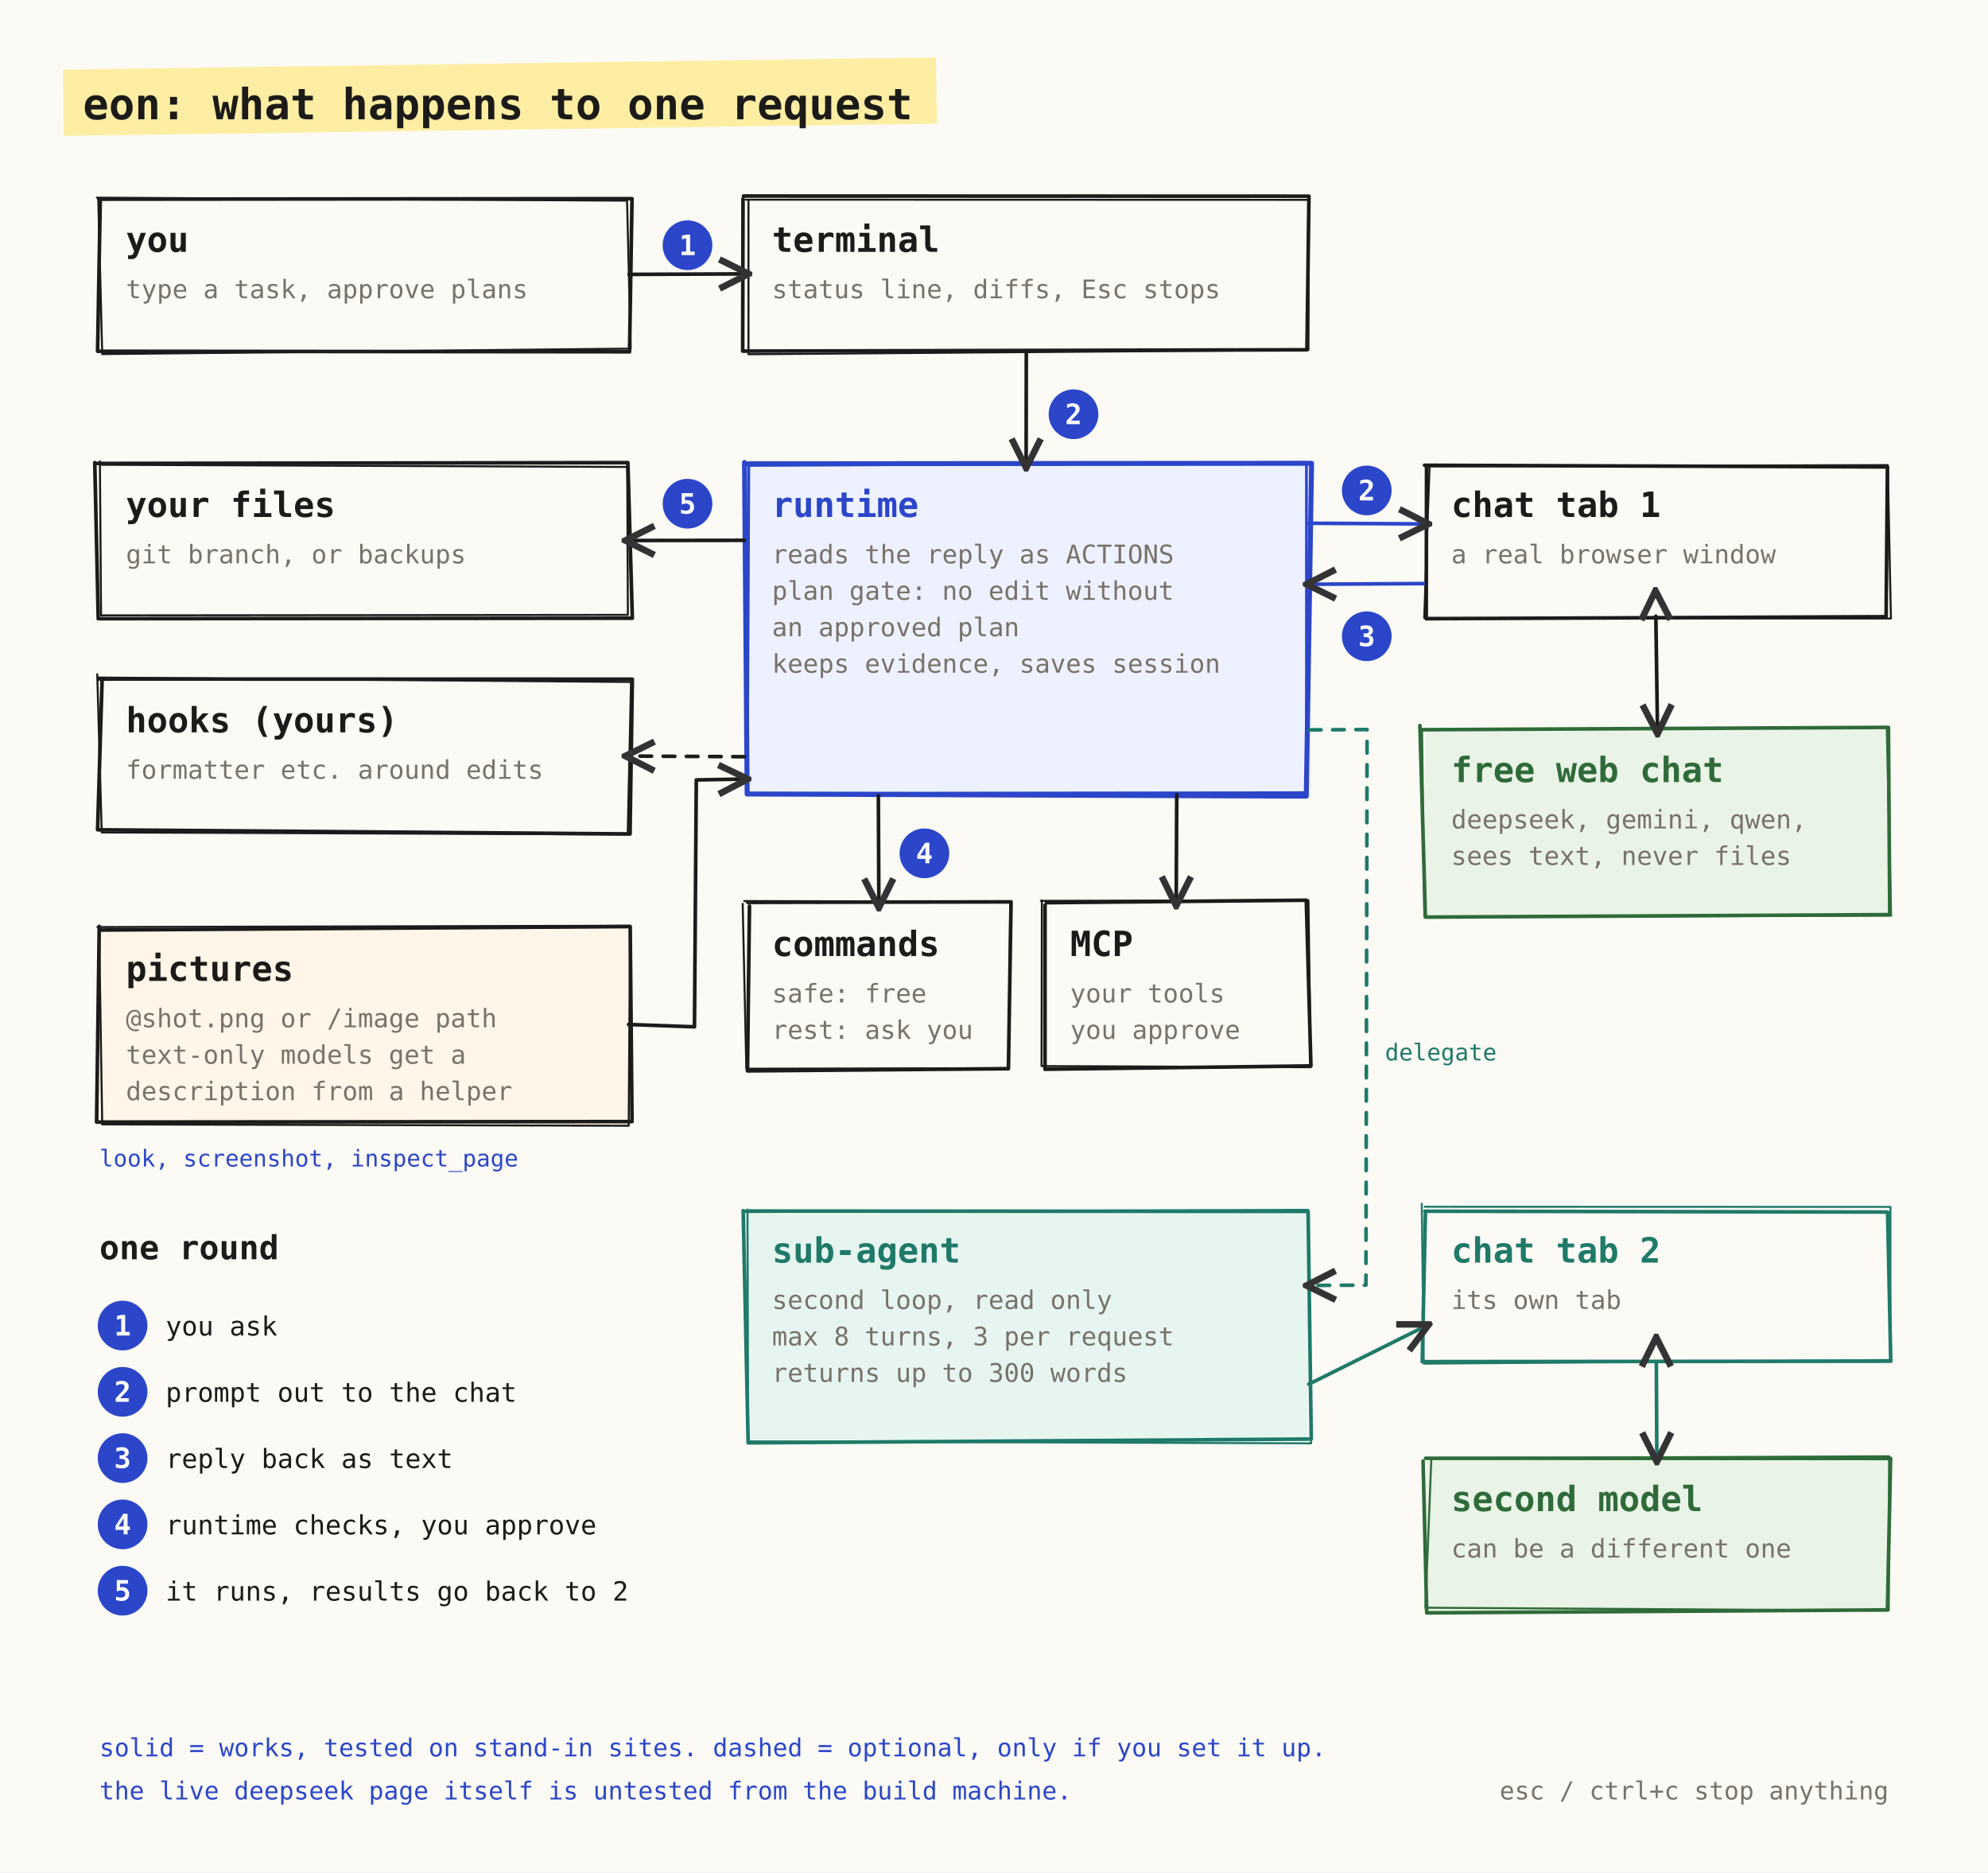
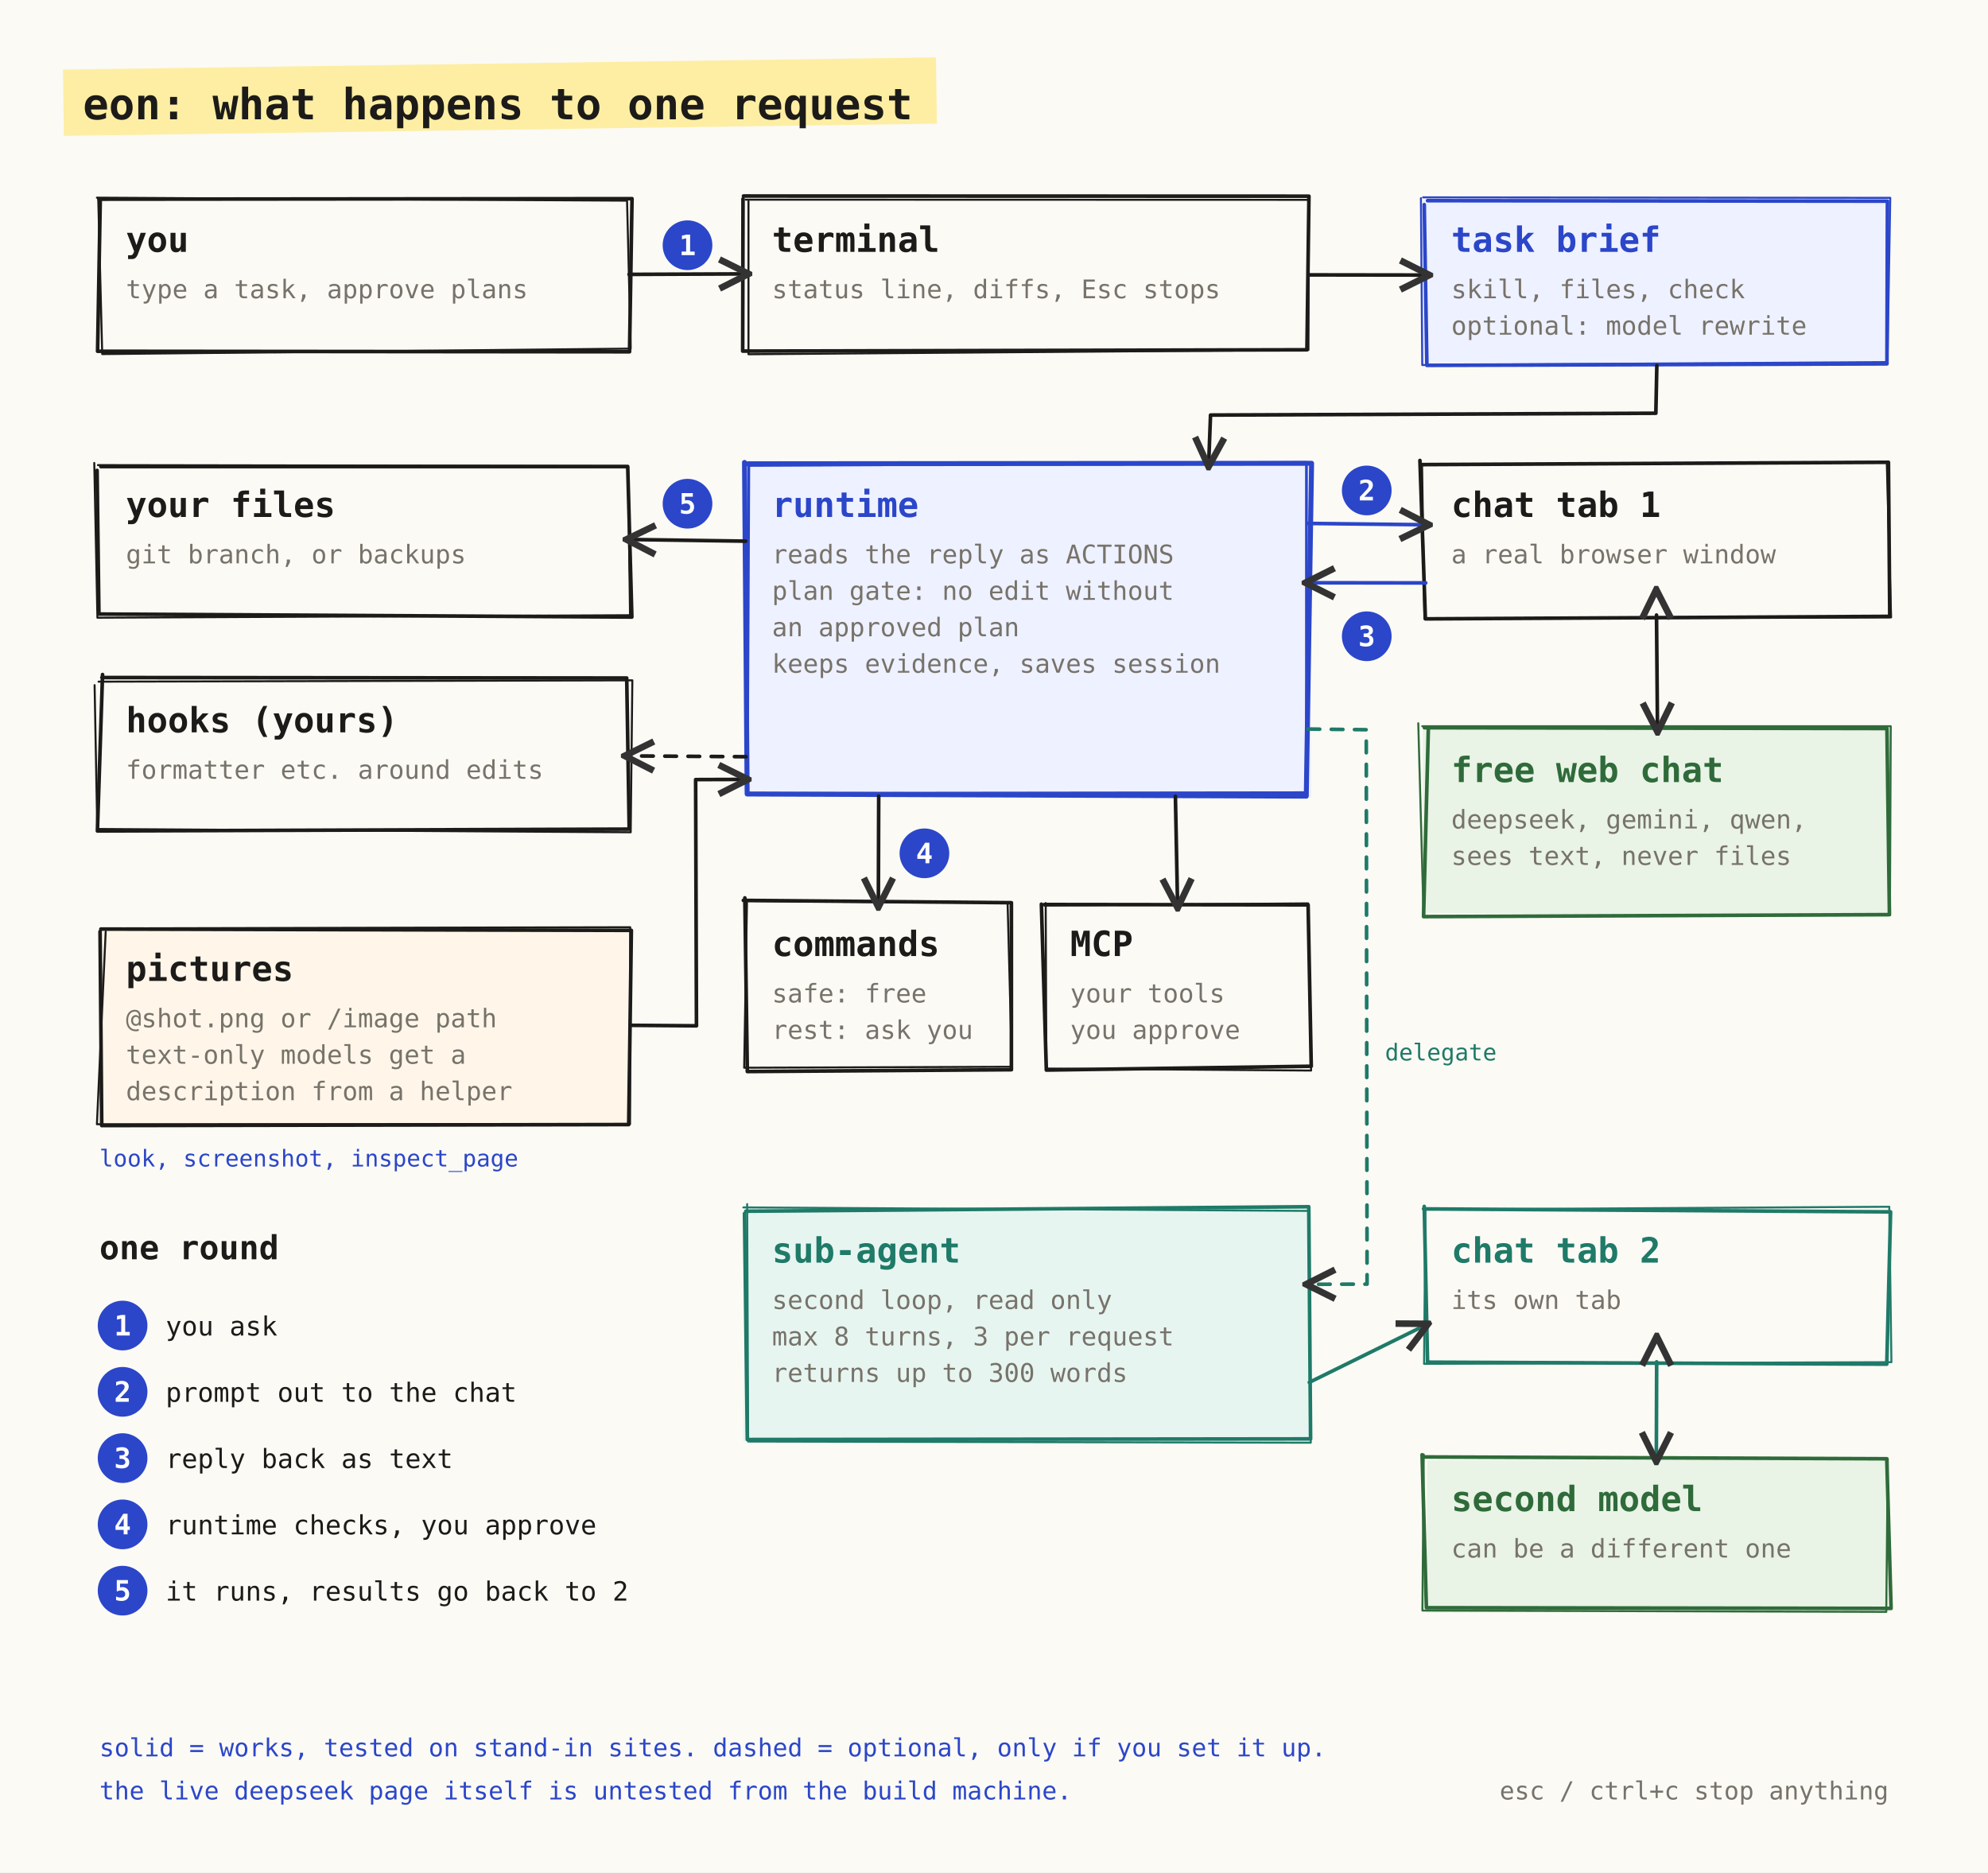
<svg xmlns="http://www.w3.org/2000/svg" width="1200" height="1130" viewBox="0 0 1200 1130" font-family="JetBrains Mono, DejaVu Sans Mono, monospace">
  <defs>
    <marker id="h" markerWidth="10" markerHeight="10" refX="8" refY="5" orient="auto">
      <path d="M1,1 L9,5 L1,9" fill="none" stroke="#333" stroke-width="1.8" />
    </marker>
    <marker id="hs" markerWidth="10" markerHeight="10" refX="2" refY="5" orient="auto-start-reverse">
      <path d="M1,1 L9,5 L1,9" fill="none" stroke="#333" stroke-width="1.8" />
    </marker>
  </defs>
  <rect width="1200" height="1130" fill="#fbfaf5" />
  <rect x="38" y="42" width="527" height="40" fill="#ffe66d" opacity=".6" transform="rotate(-.8 38 42)" />
  <text x="50" y="72" font-size="26" fill="#1c1b19" font-weight="800" text-anchor="start">eon: what happens to one request</text>
  <path d="M59.8 120.2 L381.5 119.9 L380.0 212.3 L58.9 212.0 L60.5 121.7" fill="none" stroke="#1c1b19" stroke-width="2.2" stroke-linejoin="round" stroke-linecap="round" />
  <path d="M58.5 119.3 L378.5 121.1 L380.7 210.4 L61.7 213.7 L59.3 119.9" fill="none" stroke="#1c1b19" stroke-width="1.21" stroke-linejoin="round" stroke-linecap="round" />
  <text x="76" y="152" font-size="21" fill="#1c1b19" font-weight="700" text-anchor="start">you</text>
  <text x="76" y="180" font-size="15.5" fill="#77736a" font-weight="400" text-anchor="start">type a task, approve plans</text>
  <path d="M448.8 118.3 L790.1 118.4 L788.9 211.1 L448.3 211.9 L448.5 120.0" fill="none" stroke="#1c1b19" stroke-width="2.2" stroke-linejoin="round" stroke-linecap="round" />
  <path d="M450.1 120.5 L790.0 120.6 L789.8 211.2 L451.8 213.8 L451.8 121.5" fill="none" stroke="#1c1b19" stroke-width="1.21" stroke-linejoin="round" stroke-linecap="round" />
  <text x="466" y="152" font-size="21" fill="#1c1b19" font-weight="700" text-anchor="start">terminal</text>
  <text x="466" y="180" font-size="15.5" fill="#77736a" font-weight="400" text-anchor="start">status line, diffs, Esc stops</text>
  <path d="M379.7 165.6 L449.7 165.3 " fill="none" stroke="#1c1b19" stroke-width="2.2" stroke-linecap="round" stroke-linejoin="round" marker-end="url(#h)" />
  <circle cx="415" cy="148" r="15" fill="#2b46c9" />
  <text x="415" y="154" font-size="17" fill="#fff" font-weight="700" text-anchor="middle">1</text>
  <path d="M450.9 279.7 L791.1 279.6 L791.5 481.1 L448.4 479.1 Z" fill="#eef1ff" />
  <path d="M451.5 279.9 L791.7 279.6 L788.5 480.5 L451.0 479.2 L449.4 279.1" fill="none" stroke="#2b46c9" stroke-width="3" stroke-linejoin="round" stroke-linecap="round" />
  <path d="M451.7 280.9 L788.6 279.1 L788.6 478.4 L451.1 478.8 L452.0 280.7" fill="none" stroke="#2b46c9" stroke-width="1.65" stroke-linejoin="round" stroke-linecap="round" />
  <text x="466" y="312" font-size="21" fill="#2b46c9" font-weight="700" text-anchor="start">runtime</text>
  <text x="466" y="340" font-size="15.5" fill="#77736a" font-weight="400" text-anchor="start">reads the reply as ACTIONS</text>
  <text x="466" y="362" font-size="15.5" fill="#77736a" font-weight="400" text-anchor="start">plan gate: no edit without</text>
  <text x="466" y="384" font-size="15.5" fill="#77736a" font-weight="400" text-anchor="start">an approved plan</text>
  <text x="466" y="406" font-size="15.5" fill="#77736a" font-weight="400" text-anchor="start">keeps evidence, saves session</text>
-   <path d="M619.5 212.4 L619.4 280.2 " fill="none" stroke="#1c1b19" stroke-width="2.2" stroke-linecap="round" stroke-linejoin="round" marker-end="url(#h)" />
-   <circle cx="648.0" cy="250" r="15" fill="#2b46c9" />
-   <text x="648.0" y="256" font-size="17" fill="#fff" font-weight="700" text-anchor="middle">2</text>
-   <path d="M58.6 279.7 L379.0 279.2 L381.7 373.1 L59.3 373.4 L57.2 279.2" fill="none" stroke="#1c1b19" stroke-width="2.2" stroke-linejoin="round" stroke-linecap="round" />
-   <path d="M61.3 280.5 L378.6 281.8 L379.0 371.1 L61.0 371.4 L60.3 278.4" fill="none" stroke="#1c1b19" stroke-width="1.21" stroke-linejoin="round" stroke-linecap="round" />
+   <path d="M859.0 120.7 L1138.8 120.5 L1138.8 219.7 L859.1 219.3 Z" fill="#eef1ff" />
+   <path d="M861.7 121.1 L1139.3 121.4 L1139.0 219.6 L861.3 220.5 L859.7 123.5" fill="none" stroke="#2b46c9" stroke-width="2.2" stroke-linejoin="round" stroke-linecap="round" />
+   <path d="M859.0 119.1 L1141.0 119.4 L1139.3 218.5 L858.5 220.3 L857.7 119.6" fill="none" stroke="#2b46c9" stroke-width="1.21" stroke-linejoin="round" stroke-linecap="round" />
+   <text x="876" y="152" font-size="21" fill="#2b46c9" font-weight="700" text-anchor="start">task brief</text>
+   <text x="876" y="180" font-size="15.5" fill="#77736a" font-weight="400" text-anchor="start">skill, files, check</text>
+   <text x="876" y="202" font-size="15.5" fill="#77736a" font-weight="400" text-anchor="start">optional: model rewrite</text>
+   <path d="M789.8 165.9 L860.7 166.0 " fill="none" stroke="#1c1b19" stroke-width="2.2" stroke-linecap="round" stroke-linejoin="round" marker-end="url(#h)" />
+   <path d="M1000.1 220.6 L999.5 249.4 L730.7 250.5 L729.6 279.5 " fill="none" stroke="#1c1b19" stroke-width="2.2" stroke-linecap="round" stroke-linejoin="round" marker-end="url(#h)" />
+   <path d="M60.9 281.6 L378.9 281.6 L381.4 372.4 L59.7 370.6 L58.6 283.9" fill="none" stroke="#1c1b19" stroke-width="2.2" stroke-linejoin="round" stroke-linecap="round" />
+   <path d="M59.1 280.7 L379.1 281.2 L380.3 371.3 L58.8 372.8 L56.9 279.4" fill="none" stroke="#1c1b19" stroke-width="1.21" stroke-linejoin="round" stroke-linecap="round" />
  <text x="76" y="312" font-size="21" fill="#1c1b19" font-weight="700" text-anchor="start">your files</text>
  <text x="76" y="340" font-size="15.5" fill="#77736a" font-weight="400" text-anchor="start">git branch, or backups</text>
-   <path d="M449.3 326.1 L379.6 326.2 " fill="none" stroke="#1c1b19" stroke-width="2.2" stroke-linecap="round" stroke-linejoin="round" marker-end="url(#h)" />
+   <path d="M450.1 326.6 L380.2 325.6 " fill="none" stroke="#1c1b19" stroke-width="2.2" stroke-linecap="round" stroke-linejoin="round" marker-end="url(#h)" />
  <circle cx="415.0" cy="304" r="15" fill="#2b46c9" />
  <text x="415.0" y="310" font-size="17" fill="#fff" font-weight="700" text-anchor="middle">5</text>
-   <path d="M59.5 409.8 L381.7 409.9 L380.3 503.3 L58.9 500.8 L61.6 411.4" fill="none" stroke="#1c1b19" stroke-width="2.2" stroke-linejoin="round" stroke-linecap="round" />
-   <path d="M59.1 408.9 L380.9 411.6 L378.9 503.6 L61.4 502.4 L58.7 406.9" fill="none" stroke="#1c1b19" stroke-width="1.21" stroke-linejoin="round" stroke-linecap="round" />
+   <path d="M61.5 408.9 L378.3 409.2 L379.8 500.4 L58.8 501.5 L61.9 407.1" fill="none" stroke="#1c1b19" stroke-width="2.2" stroke-linejoin="round" stroke-linecap="round" />
+   <path d="M59.5 411.4 L381.7 410.6 L380.7 502.3 L58.7 500.3 L57.1 413.5" fill="none" stroke="#1c1b19" stroke-width="1.21" stroke-linejoin="round" stroke-linecap="round" />
  <text x="76" y="442" font-size="21" fill="#1c1b19" font-weight="700" text-anchor="start">hooks (yours)</text>
  <text x="76" y="470" font-size="15.5" fill="#77736a" font-weight="400" text-anchor="start">formatter etc. around edits</text>
-   <path d="M449.3 456.7 L379.6 456.3 " fill="none" stroke="#1c1b19" stroke-width="2.2" stroke-linecap="round" stroke-linejoin="round" stroke-dasharray="7 7" marker-end="url(#h)" />
-   <path d="M59.2 561.0 L380.3 559.3 L379.0 678.7 L58.6 677.1 Z" fill="#fff6e9" />
-   <path d="M60.2 561.3 L380.4 559.2 L381.5 676.9 L58.3 677.2 L59.9 559.1" fill="none" stroke="#1c1b19" stroke-width="2.2" stroke-linejoin="round" stroke-linecap="round" />
-   <path d="M58.8 559.5 L380.3 558.7 L379.5 679.4 L61.7 678.6 L59.8 559.9" fill="none" stroke="#1c1b19" stroke-width="1.21" stroke-linejoin="round" stroke-linecap="round" />
+   <path d="M450.3 456.7 L379.2 456.2 " fill="none" stroke="#1c1b19" stroke-width="2.2" stroke-linecap="round" stroke-linejoin="round" stroke-dasharray="7 7" marker-end="url(#h)" />
+   <path d="M59.9 560.7 L379.4 561.6 L378.6 678.1 L60.8 679.3 Z" fill="#fff6e9" />
+   <path d="M60.9 560.7 L381.1 561.5 L379.5 678.7 L61.4 679.3 L60.4 562.2" fill="none" stroke="#1c1b19" stroke-width="2.2" stroke-linejoin="round" stroke-linecap="round" />
+   <path d="M61.3 560.3 L380.4 559.6 L380.3 678.4 L58.5 678.5 L63.8 562.2" fill="none" stroke="#1c1b19" stroke-width="1.21" stroke-linejoin="round" stroke-linecap="round" />
  <text x="76" y="592" font-size="21" fill="#1c1b19" font-weight="700" text-anchor="start">pictures</text>
  <text x="76" y="620" font-size="15.5" fill="#77736a" font-weight="400" text-anchor="start">@shot.png or /image path</text>
  <text x="76" y="642" font-size="15.5" fill="#77736a" font-weight="400" text-anchor="start">text-only models get a</text>
  <text x="76" y="664" font-size="15.5" fill="#77736a" font-weight="400" text-anchor="start">description from a helper</text>
-   <path d="M379.4 618.3 L419.2 619.7 L420.3 470.7 L449.2 470.2 " fill="none" stroke="#1c1b19" stroke-width="2.2" stroke-linecap="round" stroke-linejoin="round" marker-end="url(#h)" />
+   <path d="M380.4 618.8 L420.4 619.1 L419.9 470.5 L449.3 470.4 " fill="none" stroke="#1c1b19" stroke-width="2.2" stroke-linecap="round" stroke-linejoin="round" marker-end="url(#h)" />
  <text x="60" y="704" font-size="14" fill="#2b46c9" font-weight="400" text-anchor="start">look, screenshot, inspect_page</text>
-   <path d="M859.9 280.8 L1139.3 281.8 L1138.5 372.2 L860.9 373.4 L861.1 281.8" fill="none" stroke="#1c1b19" stroke-width="2.2" stroke-linejoin="round" stroke-linecap="round" />
-   <path d="M861.1 281.5 L1139.5 280.7 L1141.4 373.3 L859.7 373.0 L862.9 281.9" fill="none" stroke="#1c1b19" stroke-width="1.21" stroke-linejoin="round" stroke-linecap="round" />
+   <path d="M858.3 280.4 L1139.9 279.0 L1140.7 372.0 L860.4 373.5 L857.1 277.9" fill="none" stroke="#1c1b19" stroke-width="2.2" stroke-linejoin="round" stroke-linecap="round" />
+   <path d="M859.3 280.6 L1138.9 278.8 L1141.5 372.6 L859.8 373.4 L858.4 281.5" fill="none" stroke="#1c1b19" stroke-width="1.21" stroke-linejoin="round" stroke-linecap="round" />
  <text x="876" y="312" font-size="21" fill="#1c1b19" font-weight="700" text-anchor="start">chat tab 1</text>
  <text x="876" y="340" font-size="15.5" fill="#77736a" font-weight="400" text-anchor="start">a real browser window</text>
-   <path d="M790.2 315.8 L860.1 316.2 " fill="none" stroke="#2b46c9" stroke-width="2.2" stroke-linecap="round" stroke-linejoin="round" marker-end="url(#h)" />
+   <path d="M789.5 315.9 L860.5 316.7 " fill="none" stroke="#2b46c9" stroke-width="2.2" stroke-linecap="round" stroke-linejoin="round" marker-end="url(#h)" />
  <circle cx="825.0" cy="296" r="15" fill="#2b46c9" />
  <text x="825.0" y="302" font-size="17" fill="#fff" font-weight="700" text-anchor="middle">2</text>
-   <path d="M859.3 352.2 L790.8 352.6 " fill="none" stroke="#2b46c9" stroke-width="2.2" stroke-linecap="round" stroke-linejoin="round" marker-end="url(#h)" />
+   <path d="M860.6 351.8 L790.1 351.7 " fill="none" stroke="#2b46c9" stroke-width="2.2" stroke-linecap="round" stroke-linejoin="round" marker-end="url(#h)" />
  <circle cx="825.0" cy="384" r="15" fill="#2b46c9" />
  <text x="825.0" y="390" font-size="17" fill="#fff" font-weight="700" text-anchor="middle">3</text>
-   <path d="M860.7 439.6 L1140.8 440.3 L1139.8 553.1 L858.7 552.8 Z" fill="#e9f3e6" />
-   <path d="M858.3 440.4 L1139.9 439.0 L1140.7 552.0 L860.4 553.5 L857.1 437.9" fill="none" stroke="#2f6b3a" stroke-width="2.2" stroke-linejoin="round" stroke-linecap="round" />
-   <path d="M859.3 440.6 L1138.9 438.8 L1141.5 552.6 L859.8 553.4 L858.4 441.5" fill="none" stroke="#2f6b3a" stroke-width="1.21" stroke-linejoin="round" stroke-linecap="round" />
+   <path d="M858.8 440.0 L1141.1 441.1 L1140.7 553.4 L859.3 550.9 Z" fill="#e9f3e6" />
+   <path d="M859.8 439.2 L1139.0 439.7 L1140.5 552.0 L859.3 553.2 L862.2 439.0" fill="none" stroke="#2f6b3a" stroke-width="2.2" stroke-linejoin="round" stroke-linecap="round" />
+   <path d="M858.5 438.3 L1141.3 438.3 L1140.8 552.3 L859.3 553.0 L856.1 436.5" fill="none" stroke="#2f6b3a" stroke-width="1.21" stroke-linejoin="round" stroke-linecap="round" />
  <text x="876" y="472" font-size="21" fill="#2f6b3a" font-weight="700" text-anchor="start">free web chat</text>
  <text x="876" y="500" font-size="15.5" fill="#77736a" font-weight="400" text-anchor="start">deepseek, gemini, qwen,</text>
  <text x="876" y="522" font-size="15.5" fill="#77736a" font-weight="400" text-anchor="start">sees text, never files</text>
-   <path d="M999.5 371.9 L1000.5 440.7 " fill="none" stroke="#1c1b19" stroke-width="2.2" stroke-linecap="round" stroke-linejoin="round" marker-end="url(#h)" marker-start="url(#hs)" />
-   <path d="M451.4 544.6 L610.3 544.3 L608.7 645.0 L451.2 646.3 L452.4 546.8" fill="none" stroke="#1c1b19" stroke-width="2.2" stroke-linejoin="round" stroke-linecap="round" />
-   <path d="M449.2 543.8 L609.8 544.2 L609.0 644.7 L450.5 645.0 L448.3 545.5" fill="none" stroke="#1c1b19" stroke-width="1.21" stroke-linejoin="round" stroke-linecap="round" />
+   <path d="M999.9 371.2 L1000.5 439.6 " fill="none" stroke="#1c1b19" stroke-width="2.2" stroke-linecap="round" stroke-linejoin="round" marker-end="url(#h)" marker-start="url(#hs)" />
+   <path d="M448.7 543.4 L610.5 544.8 L610.5 645.6 L451.1 646.7 L449.6 541.9" fill="none" stroke="#1c1b19" stroke-width="2.2" stroke-linejoin="round" stroke-linecap="round" />
+   <path d="M449.9 543.8 L608.2 544.9 L610.8 643.8 L449.2 644.4 L450.9 543.9" fill="none" stroke="#1c1b19" stroke-width="1.21" stroke-linejoin="round" stroke-linecap="round" />
  <text x="466" y="577" font-size="21" fill="#1c1b19" font-weight="700" text-anchor="start">commands</text>
  <text x="466" y="605" font-size="15.5" fill="#77736a" font-weight="400" text-anchor="start">safe: free</text>
  <text x="466" y="627" font-size="15.5" fill="#77736a" font-weight="400" text-anchor="start">rest: ask you</text>
-   <path d="M631.7 544.8 L788.5 543.3 L791.3 643.3 L630.8 645.3 L630.8 546.3" fill="none" stroke="#1c1b19" stroke-width="2.2" stroke-linejoin="round" stroke-linecap="round" />
-   <path d="M628.3 543.7 L789.8 543.3 L791.2 644.1 L628.7 643.4 L628.9 543.4" fill="none" stroke="#1c1b19" stroke-width="1.21" stroke-linejoin="round" stroke-linecap="round" />
+   <path d="M630.4 545.9 L789.6 546.1 L791.5 643.5 L631.6 645.8 L628.6 545.7" fill="none" stroke="#1c1b19" stroke-width="2.2" stroke-linejoin="round" stroke-linecap="round" />
+   <path d="M630.5 546.5 L789.6 545.2 L791.4 646.1 L631.6 644.9 L631.2 545.0" fill="none" stroke="#1c1b19" stroke-width="1.21" stroke-linejoin="round" stroke-linecap="round" />
  <text x="646" y="577" font-size="21" fill="#1c1b19" font-weight="700" text-anchor="start">MCP</text>
  <text x="646" y="605" font-size="15.5" fill="#77736a" font-weight="400" text-anchor="start">your tools</text>
  <text x="646" y="627" font-size="15.5" fill="#77736a" font-weight="400" text-anchor="start">you approve</text>
-   <path d="M530.2 480.2 L530.5 545.7 " fill="none" stroke="#1c1b19" stroke-width="2.2" stroke-linecap="round" stroke-linejoin="round" marker-end="url(#h)" />
-   <path d="M710.3 479.5 L710.0 544.5 " fill="none" stroke="#1c1b19" stroke-width="2.2" stroke-linecap="round" stroke-linejoin="round" marker-end="url(#h)" />
+   <path d="M530.4 480.5 L530.2 545.3 " fill="none" stroke="#1c1b19" stroke-width="2.2" stroke-linecap="round" stroke-linejoin="round" marker-end="url(#h)" />
+   <path d="M709.5 480.6 L710.8 545.8 " fill="none" stroke="#1c1b19" stroke-width="2.2" stroke-linecap="round" stroke-linejoin="round" marker-end="url(#h)" />
  <circle cx="558" cy="515" r="15" fill="#2b46c9" />
  <text x="558" y="521" font-size="17" fill="#fff" font-weight="700" text-anchor="middle">4</text>
-   <path d="M448.4 729.9 L790.7 729.0 L789.3 869.5 L450.6 870.1 Z" fill="#e7f5f1" />
-   <path d="M450.4 730.9 L789.6 731.1 L791.5 868.5 L451.6 870.8 L448.6 730.7" fill="none" stroke="#1f7a68" stroke-width="2.2" stroke-linejoin="round" stroke-linecap="round" />
-   <path d="M450.5 731.5 L789.6 730.2 L791.4 871.1 L451.6 869.9 L451.2 730.0" fill="none" stroke="#1f7a68" stroke-width="1.21" stroke-linejoin="round" stroke-linecap="round" />
+   <path d="M450.1 730.9 L789.4 731.3 L791.1 869.5 L448.7 869.8 Z" fill="#e7f5f1" />
+   <path d="M450.2 731.0 L790.0 728.3 L791.1 868.4 L451.1 868.8 L449.4 732.4" fill="none" stroke="#1f7a68" stroke-width="2.2" stroke-linejoin="round" stroke-linecap="round" />
+   <path d="M448.7 728.7 L790.1 730.8 L791.2 870.7 L451.6 870.0 L451.0 726.7" fill="none" stroke="#1f7a68" stroke-width="1.21" stroke-linejoin="round" stroke-linecap="round" />
  <text x="466" y="762" font-size="21" fill="#1f7a68" font-weight="700" text-anchor="start">sub-agent</text>
  <text x="466" y="790" font-size="15.5" fill="#77736a" font-weight="400" text-anchor="start">second loop, read only</text>
  <text x="466" y="812" font-size="15.5" fill="#77736a" font-weight="400" text-anchor="start">max 8 turns, 3 per request</text>
  <text x="466" y="834" font-size="15.5" fill="#77736a" font-weight="400" text-anchor="start">returns up to 300 words</text>
-   <path d="M790.4 440.5 L825.2 440.3 L824.5 775.6 L790.8 775.8 " fill="none" stroke="#1f7a68" stroke-width="2.2" stroke-linecap="round" stroke-linejoin="round" stroke-dasharray="7 7" marker-end="url(#h)" />
+   <path d="M789.6 440.0 L824.7 440.4 L825.2 775.0 L790.5 775.1 " fill="none" stroke="#1f7a68" stroke-width="2.2" stroke-linecap="round" stroke-linejoin="round" stroke-dasharray="7 7" marker-end="url(#h)" />
  <text x="836" y="640" font-size="14" fill="#1f7a68" font-weight="400" text-anchor="start">delegate</text>
-   <path d="M860.1 731.0 L1139.4 731.5 L1141.3 821.5 L858.5 821.8 L860.4 732.4" fill="none" stroke="#1f7a68" stroke-width="2.2" stroke-linejoin="round" stroke-linecap="round" />
-   <path d="M860.0 728.3 L1141.1 728.4 L1141.1 820.8 L859.4 823.0 L858.2 726.5" fill="none" stroke="#1f7a68" stroke-width="1.21" stroke-linejoin="round" stroke-linecap="round" />
+   <path d="M859.3 729.6 L1141.2 731.4 L1138.9 823.3 L861.7 822.1 L859.7 728.1" fill="none" stroke="#1f7a68" stroke-width="2.2" stroke-linejoin="round" stroke-linecap="round" />
+   <path d="M860.1 730.0 L1140.4 728.3 L1141.7 822.1 L859.6 823.1 L860.4 730.0" fill="none" stroke="#1f7a68" stroke-width="1.21" stroke-linejoin="round" stroke-linecap="round" />
  <text x="876" y="762" font-size="21" fill="#1f7a68" font-weight="700" text-anchor="start">chat tab 2</text>
  <text x="876" y="790" font-size="15.5" fill="#77736a" font-weight="400" text-anchor="start">its own tab</text>
-   <path d="M790.0 835.4 L860.5 800.3 " fill="none" stroke="#1f7a68" stroke-width="2.2" stroke-linecap="round" stroke-linejoin="round" marker-end="url(#h)" />
-   <path d="M861.4 880.0 L1141.4 878.7 L1139.1 972.1 L859.3 972.7 Z" fill="#e9f3e6" />
-   <path d="M860.5 880.1 L1141.2 880.2 L1139.3 971.6 L861.2 973.4 L859.0 881.8" fill="none" stroke="#2f6b3a" stroke-width="2.2" stroke-linejoin="round" stroke-linecap="round" />
-   <path d="M861.7 880.1 L1140.3 878.9 L1140.1 972.0 L860.4 970.3 L864.0 880.2" fill="none" stroke="#2f6b3a" stroke-width="1.21" stroke-linejoin="round" stroke-linecap="round" />
+   <path d="M790.3 834.3 L860.1 799.9 " fill="none" stroke="#1f7a68" stroke-width="2.2" stroke-linecap="round" stroke-linejoin="round" marker-end="url(#h)" />
+   <path d="M861.5 881.4 L1139.3 879.9 L1138.8 971.8 L861.0 973.3 Z" fill="#e9f3e6" />
+   <path d="M859.9 879.3 L1138.9 880.4 L1141.5 970.7 L861.0 970.3 L858.4 878.0" fill="none" stroke="#2f6b3a" stroke-width="2.2" stroke-linejoin="round" stroke-linecap="round" />
+   <path d="M860.7 879.4 L1139.5 880.4 L1138.6 972.8 L858.6 972.0 L859.4 877.8" fill="none" stroke="#2f6b3a" stroke-width="1.21" stroke-linejoin="round" stroke-linecap="round" />
  <text x="876" y="912" font-size="21" fill="#2f6b3a" font-weight="700" text-anchor="start">second model</text>
  <text x="876" y="940" font-size="15.5" fill="#77736a" font-weight="400" text-anchor="start">can be a different one</text>
-   <path d="M999.8 822.5 L1000.1 880.0 " fill="none" stroke="#1f7a68" stroke-width="2.2" stroke-linecap="round" stroke-linejoin="round" marker-end="url(#h)" marker-start="url(#hs)" />
+   <path d="M1000.0 821.9 L999.8 879.9 " fill="none" stroke="#1f7a68" stroke-width="2.2" stroke-linecap="round" stroke-linejoin="round" marker-end="url(#h)" marker-start="url(#hs)" />
  <text x="60" y="760" font-size="20" fill="#1c1b19" font-weight="800" text-anchor="start">one round</text>
  <circle cx="74" cy="800" r="15" fill="#2b46c9" />
  <text x="74" y="806" font-size="17" fill="#fff" font-weight="700" text-anchor="middle">1</text>
  <text x="100" y="806" font-size="16" fill="#1c1b19" font-weight="400" text-anchor="start">you ask</text>
  <circle cx="74" cy="840" r="15" fill="#2b46c9" />
  <text x="74" y="846" font-size="17" fill="#fff" font-weight="700" text-anchor="middle">2</text>
  <text x="100" y="846" font-size="16" fill="#1c1b19" font-weight="400" text-anchor="start">prompt out to the chat</text>
  <circle cx="74" cy="880" r="15" fill="#2b46c9" />
  <text x="74" y="886" font-size="17" fill="#fff" font-weight="700" text-anchor="middle">3</text>
  <text x="100" y="886" font-size="16" fill="#1c1b19" font-weight="400" text-anchor="start">reply back as text</text>
  <circle cx="74" cy="920" r="15" fill="#2b46c9" />
  <text x="74" y="926" font-size="17" fill="#fff" font-weight="700" text-anchor="middle">4</text>
  <text x="100" y="926" font-size="16" fill="#1c1b19" font-weight="400" text-anchor="start">runtime checks, you approve</text>
  <circle cx="74" cy="960" r="15" fill="#2b46c9" />
  <text x="74" y="966" font-size="17" fill="#fff" font-weight="700" text-anchor="middle">5</text>
  <text x="100" y="966" font-size="16" fill="#1c1b19" font-weight="400" text-anchor="start">it runs, results go back to 2</text>
  <text x="60" y="1060" font-size="15" fill="#2b46c9" font-weight="400" text-anchor="start">solid = works, tested on stand-in sites.   dashed = optional, only if you set it up.</text>
  <text x="60" y="1086" font-size="15" fill="#2b46c9" font-weight="400" text-anchor="start">the live deepseek page itself is untested from the build machine.</text>
  <text x="1140" y="1086" font-size="15" fill="#77736a" font-weight="400" text-anchor="end">esc / ctrl+c stop anything</text>
</svg>
